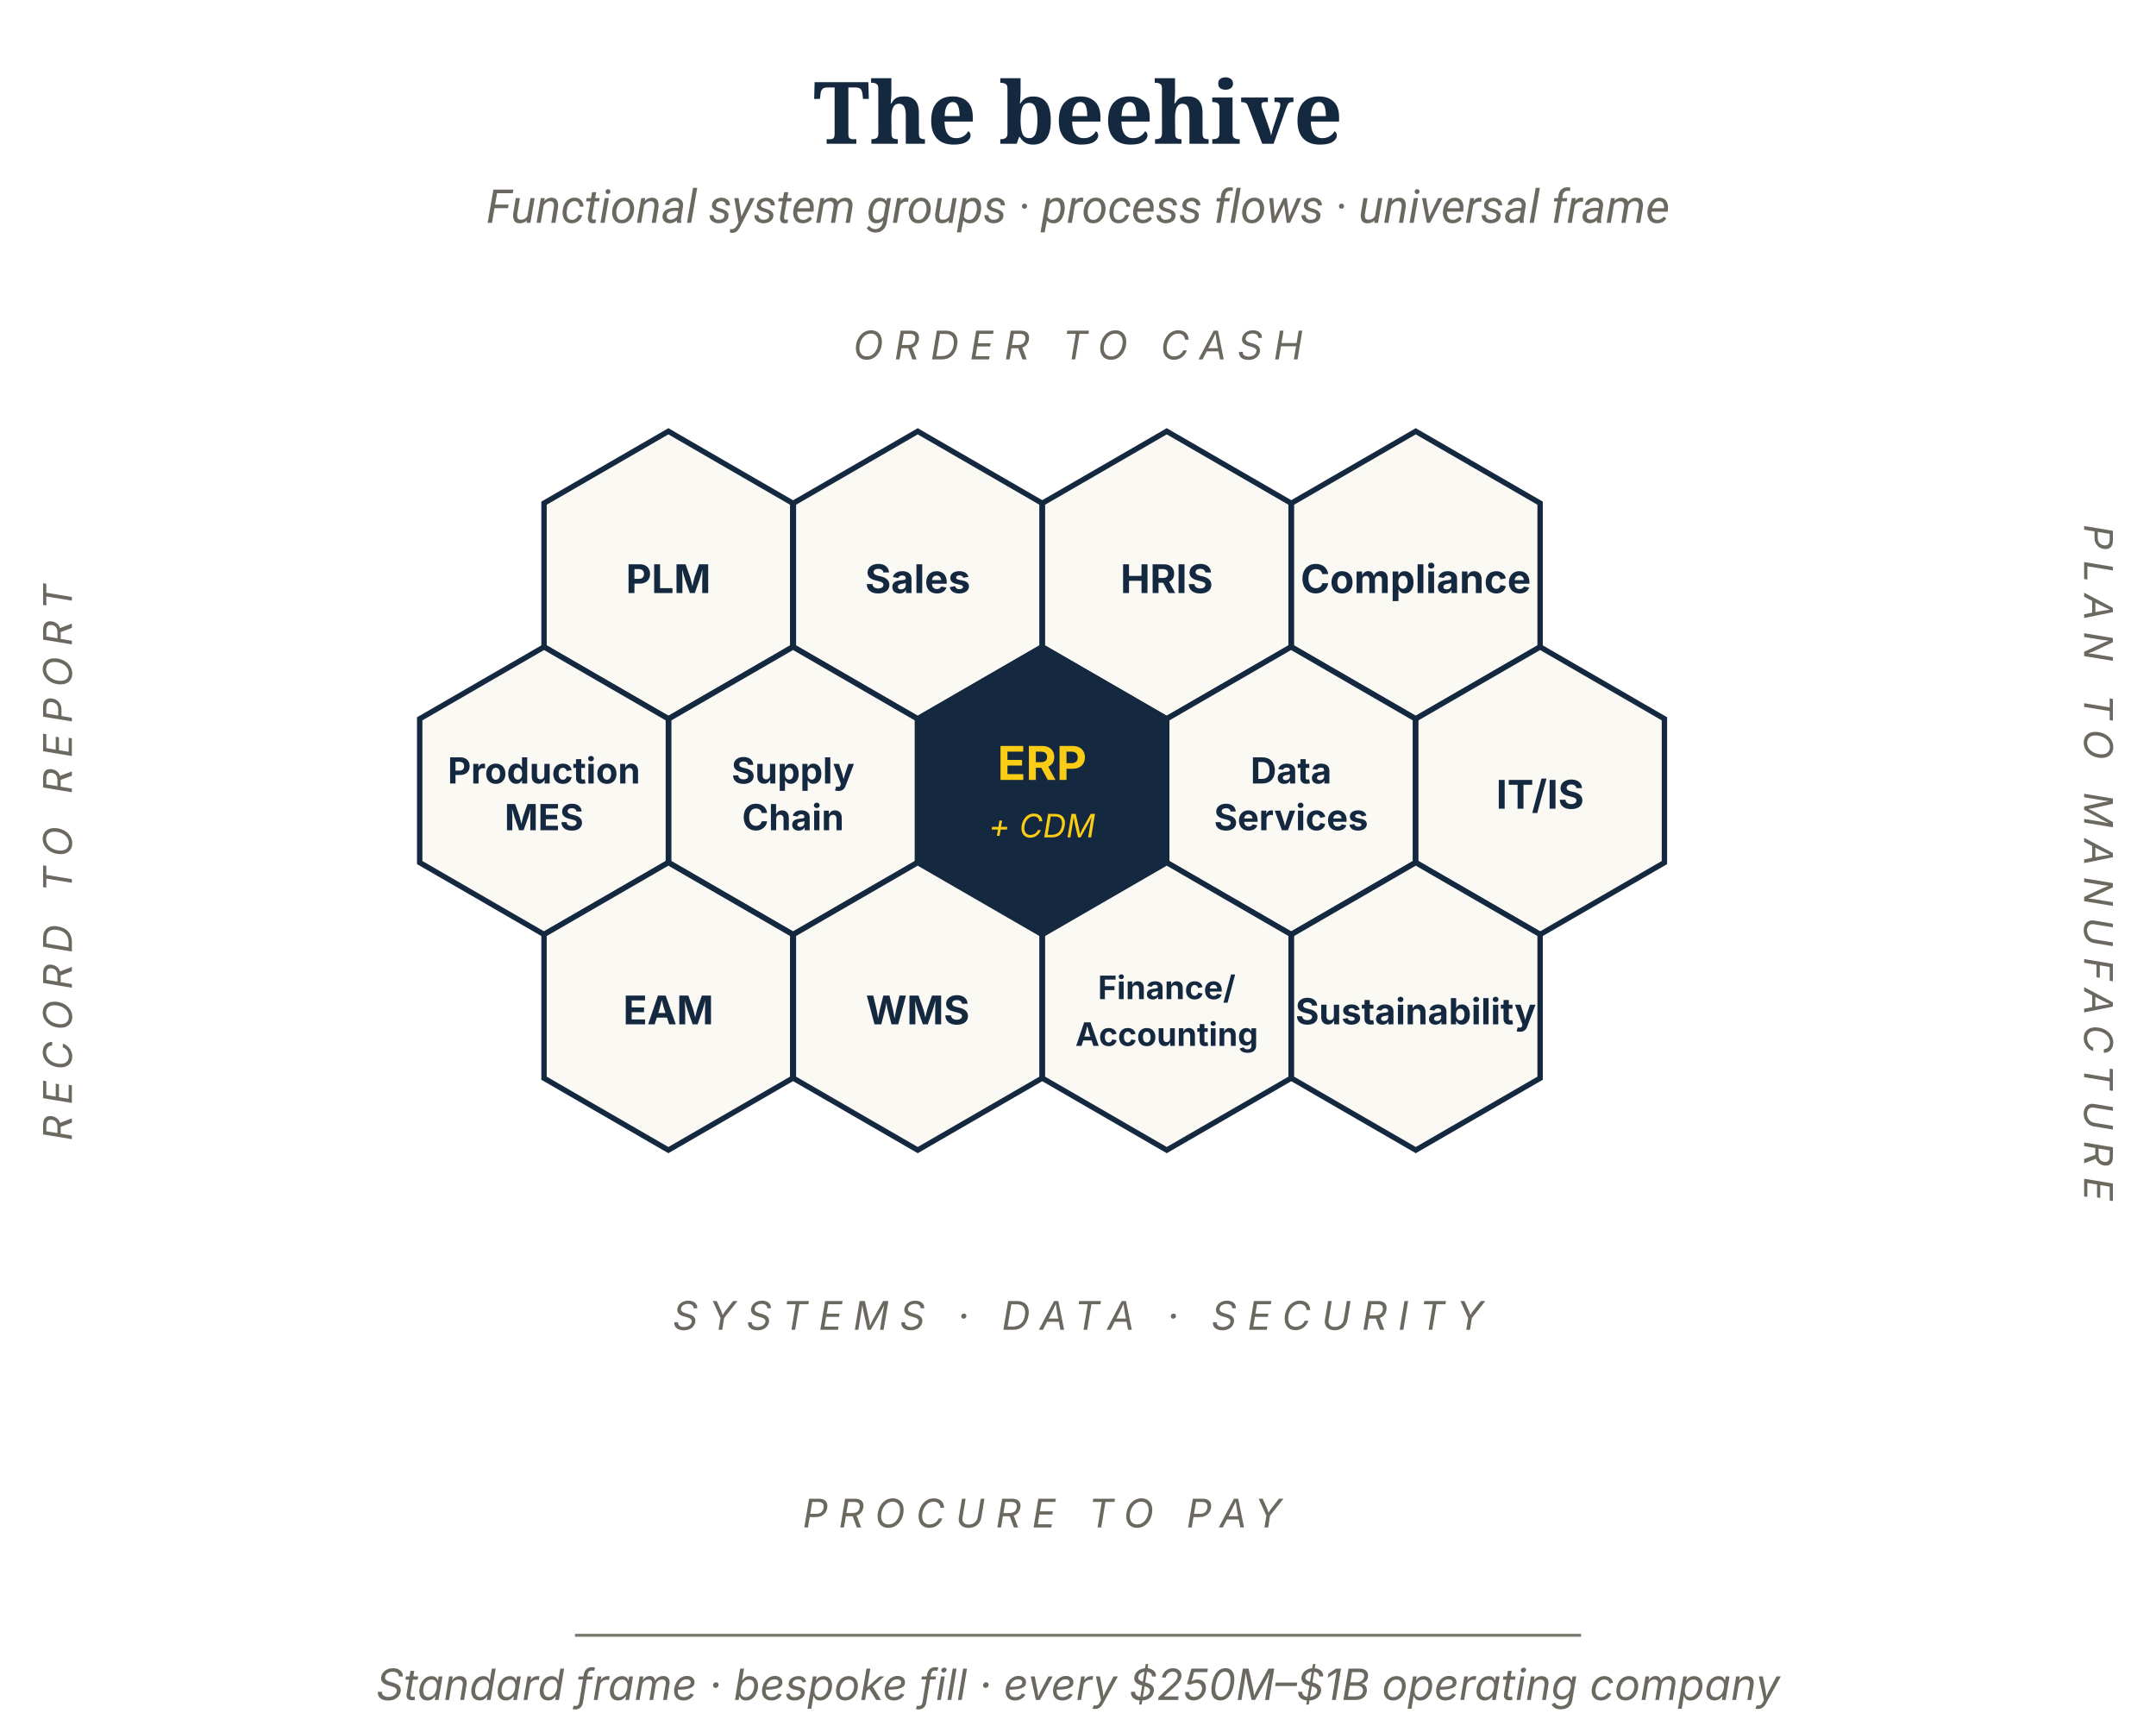
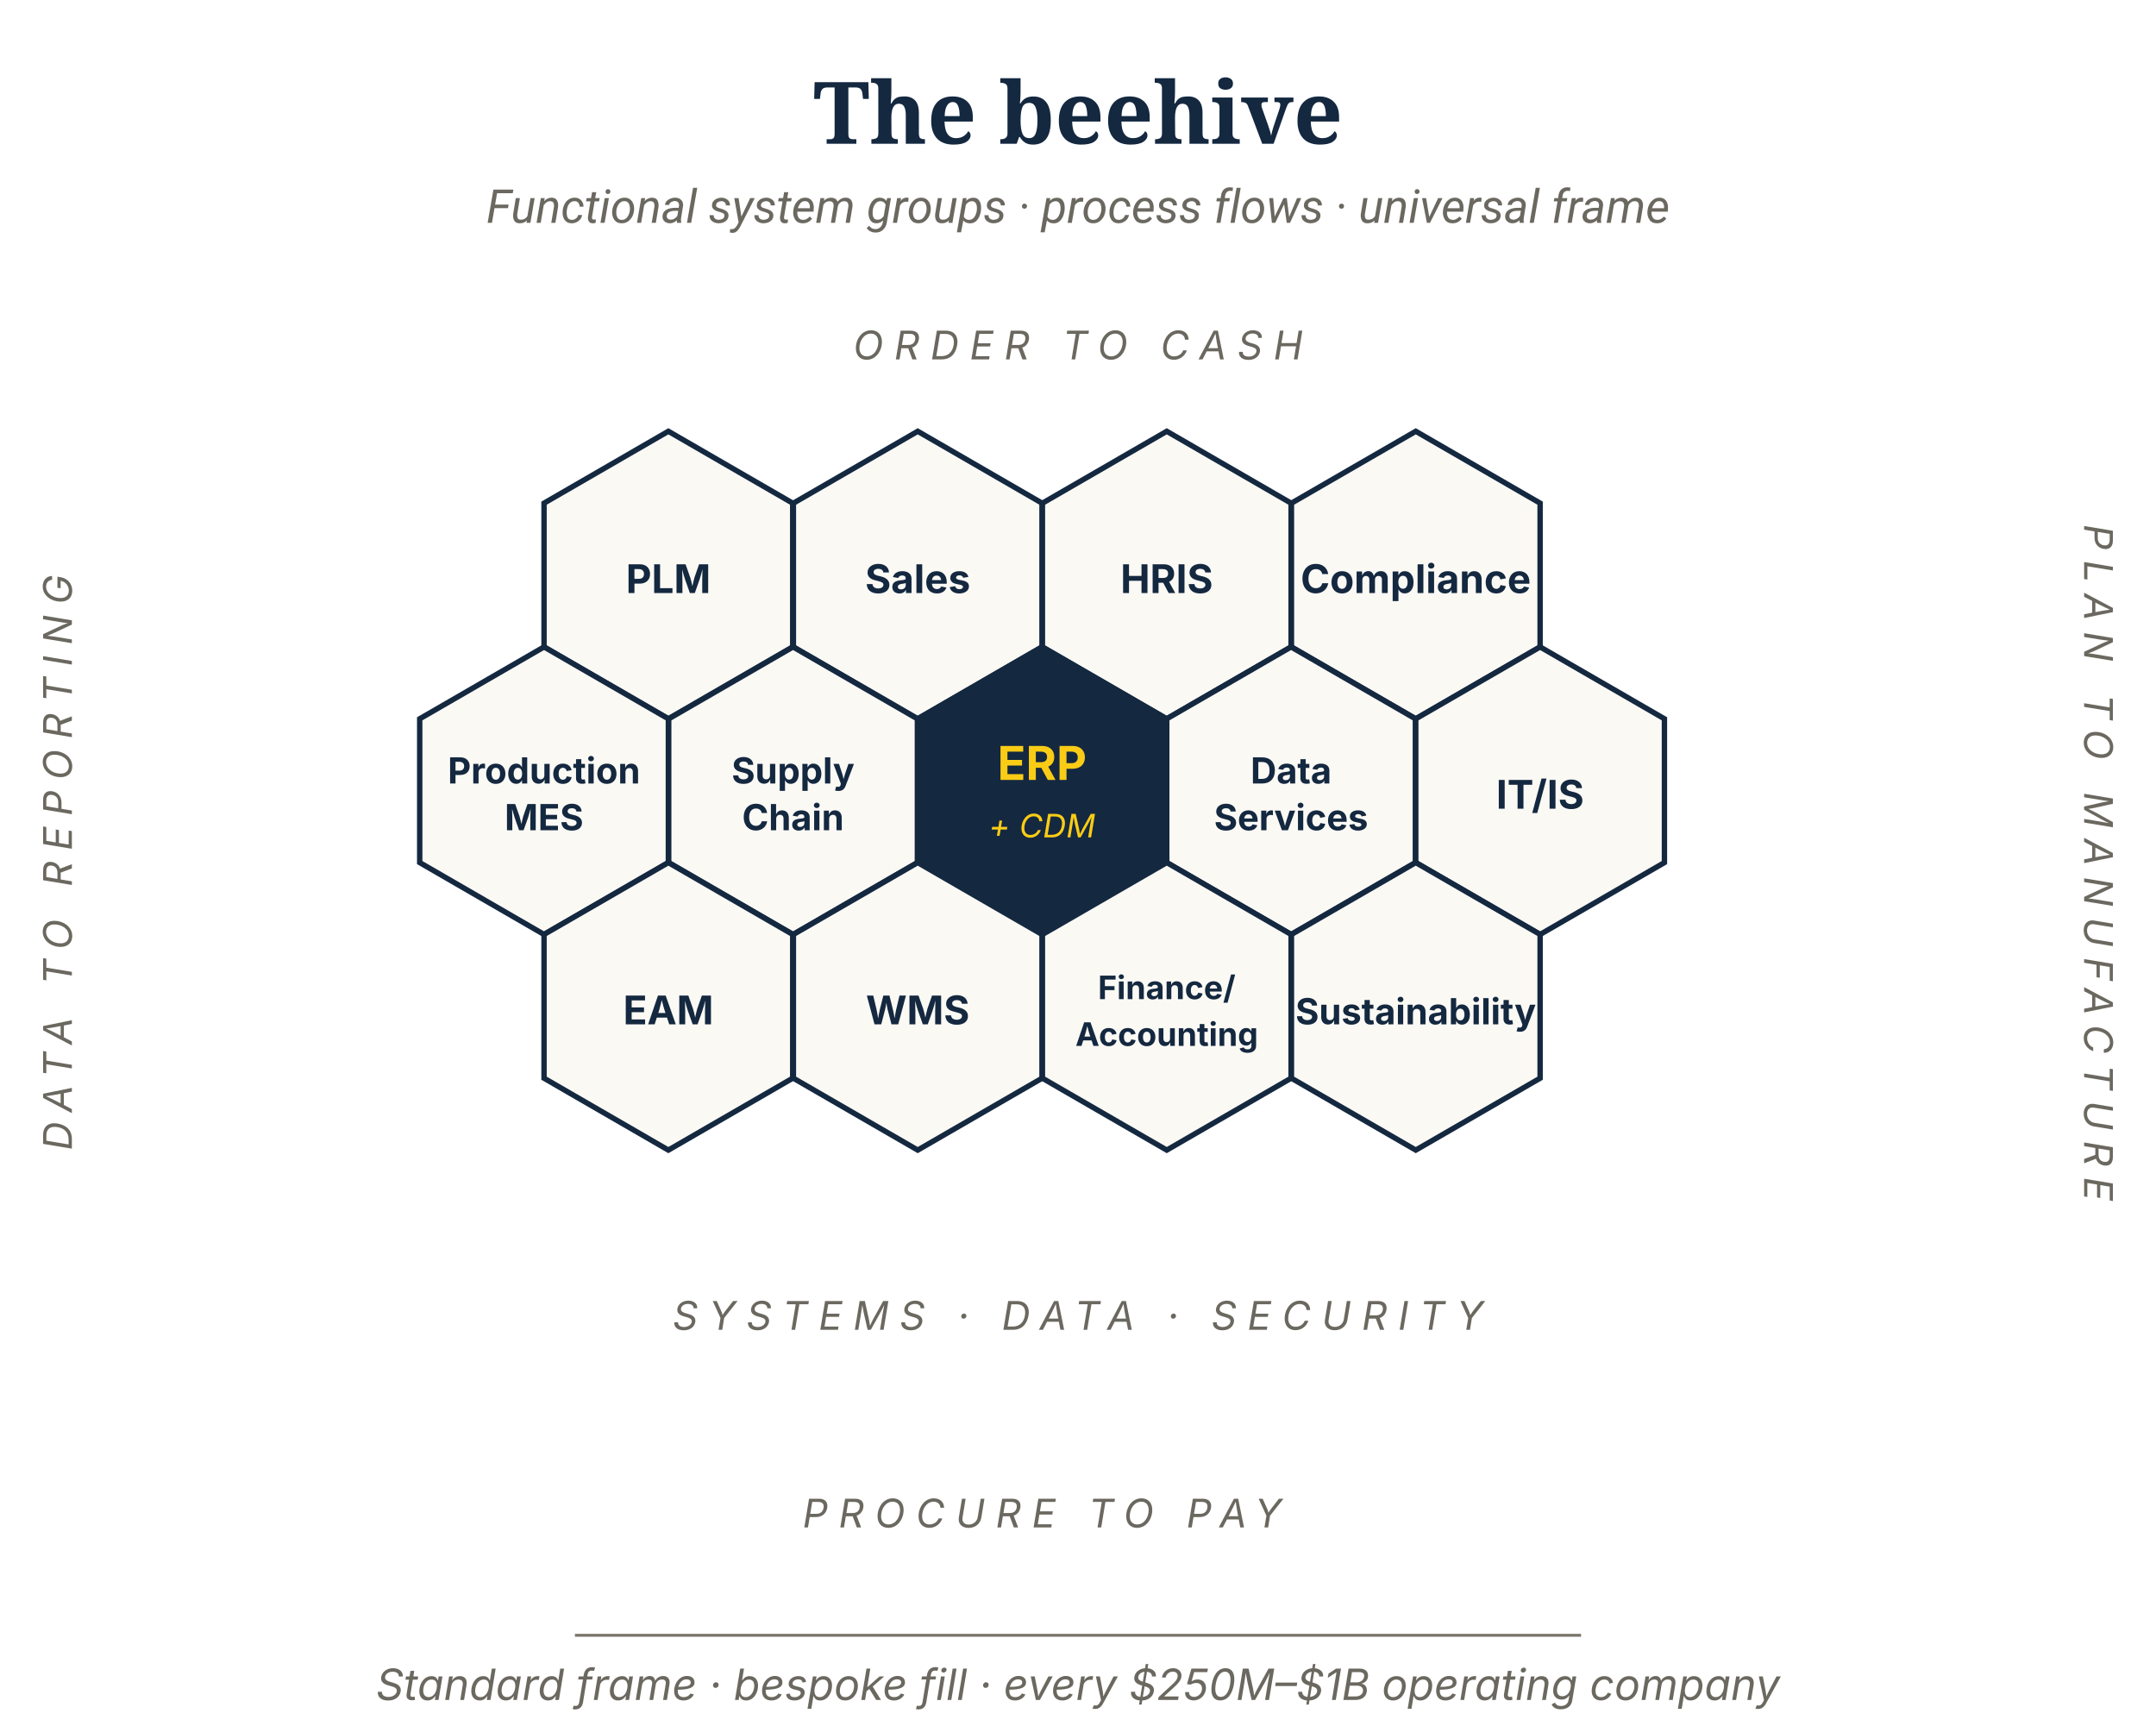
<svg xmlns="http://www.w3.org/2000/svg" viewBox="0 0 600 480" role="img" aria-labelledby="beehive-title beehive-desc">
  <text x="300" y="40" text-anchor="middle" font-weight="bold" font-size="24" fill="#142840" font-family="Vollkorn, Cambria, Georgia, serif">The beehive</text>
  <text x="300" y="62" text-anchor="middle" font-style="italic" font-size="13" fill="#6B6860" font-family="system-ui, -apple-system, 'Segoe UI', Roboto, sans-serif">Functional system groups · process flows · universal frame</text>
  <text x="300" y="100" text-anchor="middle" font-style="italic" font-size="11" fill="#6B6860" letter-spacing="3" font-family="system-ui, -apple-system, sans-serif">ORDER TO CASH</text>
  <text x="290" y="425" text-anchor="middle" font-style="italic" font-size="11" fill="#6B6860" letter-spacing="3" font-family="system-ui, -apple-system, sans-serif">PROCURE TO PAY</text>
  <g transform="translate(580, 240) rotate(90)">
    <text x="0" y="0" text-anchor="middle" font-style="italic" font-size="11" fill="#6B6860" letter-spacing="3" font-family="system-ui, -apple-system, sans-serif">PLAN TO MANUFACTURE</text>
  </g>
  <g transform="translate(20, 240) rotate(-90)">
-     <text x="0" y="0" text-anchor="middle" font-style="italic" font-size="11" fill="#6B6860" letter-spacing="3" font-family="system-ui, -apple-system, sans-serif">RECORD TO REPORT</text>
+     <text x="0" y="0" text-anchor="middle" font-style="italic" font-size="11" fill="#6B6860" letter-spacing="3" font-family="system-ui, -apple-system, sans-serif">DATA TO REPORTING</text>
  </g>
  <g transform="translate(186, 160)">
    <polygon points="0,-40 34.6,-20 34.6,20 0,40 -34.6,20 -34.6,-20" fill="#FBF9F4" stroke="#142840" stroke-width="1.5" />
    <text x="0" y="5" text-anchor="middle" font-size="11" font-weight="bold" fill="#142840" font-family="system-ui, -apple-system, sans-serif">PLM</text>
  </g>
  <g transform="translate(255.4, 160)">
    <polygon points="0,-40 34.6,-20 34.6,20 0,40 -34.6,20 -34.6,-20" fill="#FBF9F4" stroke="#142840" stroke-width="1.5" />
    <text x="0" y="5" text-anchor="middle" font-size="11" font-weight="bold" fill="#142840" font-family="system-ui, -apple-system, sans-serif">Sales</text>
  </g>
  <g transform="translate(324.7, 160)">
    <polygon points="0,-40 34.6,-20 34.6,20 0,40 -34.6,20 -34.6,-20" fill="#FBF9F4" stroke="#142840" stroke-width="1.5" />
    <text x="0" y="5" text-anchor="middle" font-size="11" font-weight="bold" fill="#142840" font-family="system-ui, -apple-system, sans-serif">HRIS</text>
  </g>
  <g transform="translate(394, 160)">
    <polygon points="0,-40 34.6,-20 34.6,20 0,40 -34.6,20 -34.6,-20" fill="#FBF9F4" stroke="#142840" stroke-width="1.5" />
    <text x="0" y="5" text-anchor="middle" font-size="11" font-weight="bold" fill="#142840" font-family="system-ui, -apple-system, sans-serif">Compliance</text>
  </g>
  <g transform="translate(151.4, 220)">
    <polygon points="0,-40 34.6,-20 34.6,20 0,40 -34.6,20 -34.6,-20" fill="#FBF9F4" stroke="#142840" stroke-width="1.5" />
    <text x="0" y="-2" text-anchor="middle" font-size="10" font-weight="bold" fill="#142840" font-family="system-ui, -apple-system, sans-serif">Production</text>
    <text x="0" y="11" text-anchor="middle" font-size="10" font-weight="bold" fill="#142840" font-family="system-ui, -apple-system, sans-serif">MES</text>
  </g>
  <g transform="translate(220.7, 220)">
    <polygon points="0,-40 34.6,-20 34.6,20 0,40 -34.6,20 -34.6,-20" fill="#FBF9F4" stroke="#142840" stroke-width="1.5" />
    <text x="0" y="-2" text-anchor="middle" font-size="10" font-weight="bold" fill="#142840" font-family="system-ui, -apple-system, sans-serif">Supply</text>
    <text x="0" y="11" text-anchor="middle" font-size="10" font-weight="bold" fill="#142840" font-family="system-ui, -apple-system, sans-serif">Chain</text>
  </g>
  <g transform="translate(290, 220)">
    <polygon points="0,-40 34.6,-20 34.6,20 0,40 -34.6,20 -34.6,-20" fill="#142840" stroke="#142840" stroke-width="1.5" />
    <text x="0" y="-3" text-anchor="middle" font-size="13" font-weight="bold" fill="#FACC15" font-family="system-ui, -apple-system, sans-serif">ERP</text>
    <text x="0" y="13" text-anchor="middle" font-size="9" font-style="italic" fill="#FACC15" font-family="system-ui, -apple-system, sans-serif">+ CDM</text>
  </g>
  <g transform="translate(359.3, 220)">
    <polygon points="0,-40 34.6,-20 34.6,20 0,40 -34.6,20 -34.6,-20" fill="#FBF9F4" stroke="#142840" stroke-width="1.5" />
    <text x="0" y="-2" text-anchor="middle" font-size="10" font-weight="bold" fill="#142840" font-family="system-ui, -apple-system, sans-serif">Data</text>
    <text x="0" y="11" text-anchor="middle" font-size="10" font-weight="bold" fill="#142840" font-family="system-ui, -apple-system, sans-serif">Services</text>
  </g>
  <g transform="translate(428.6, 220)">
    <polygon points="0,-40 34.6,-20 34.6,20 0,40 -34.6,20 -34.6,-20" fill="#FBF9F4" stroke="#142840" stroke-width="1.5" />
    <text x="0" y="5" text-anchor="middle" font-size="11" font-weight="bold" fill="#142840" font-family="system-ui, -apple-system, sans-serif">IT/IS</text>
  </g>
  <g transform="translate(186, 280)">
    <polygon points="0,-40 34.6,-20 34.6,20 0,40 -34.6,20 -34.6,-20" fill="#FBF9F4" stroke="#142840" stroke-width="1.5" />
    <text x="0" y="5" text-anchor="middle" font-size="11" font-weight="bold" fill="#142840" font-family="system-ui, -apple-system, sans-serif">EAM</text>
  </g>
  <g transform="translate(255.4, 280)">
    <polygon points="0,-40 34.6,-20 34.6,20 0,40 -34.6,20 -34.6,-20" fill="#FBF9F4" stroke="#142840" stroke-width="1.5" />
    <text x="0" y="5" text-anchor="middle" font-size="11" font-weight="bold" fill="#142840" font-family="system-ui, -apple-system, sans-serif">WMS</text>
  </g>
  <g transform="translate(324.7, 280)">
    <polygon points="0,-40 34.6,-20 34.6,20 0,40 -34.6,20 -34.6,-20" fill="#FBF9F4" stroke="#142840" stroke-width="1.5" />
    <text x="0" y="-2" text-anchor="middle" font-size="9" font-weight="bold" fill="#142840" font-family="system-ui, -apple-system, sans-serif">Finance/</text>
    <text x="0" y="11" text-anchor="middle" font-size="9" font-weight="bold" fill="#142840" font-family="system-ui, -apple-system, sans-serif">Accounting</text>
  </g>
  <g transform="translate(394, 280)">
    <polygon points="0,-40 34.6,-20 34.6,20 0,40 -34.6,20 -34.6,-20" fill="#FBF9F4" stroke="#142840" stroke-width="1.5" />
    <text x="0" y="5" text-anchor="middle" font-size="10" font-weight="bold" fill="#142840" font-family="system-ui, -apple-system, sans-serif">Sustainability</text>
  </g>
  <text x="300" y="370" text-anchor="middle" font-style="italic" font-size="11" fill="#6B6860" letter-spacing="3" font-family="system-ui, -apple-system, sans-serif">SYSTEMS · DATA · SECURITY</text>
  <line x1="160" y1="455" x2="440" y2="455" stroke="#7A756A" stroke-width="0.8" />
  <text x="300" y="473" text-anchor="middle" font-style="italic" font-size="12" fill="#6B6860" font-family="system-ui, -apple-system, sans-serif">Standard frame · bespoke fill · every $250M–$1B operating company</text>
</svg>
